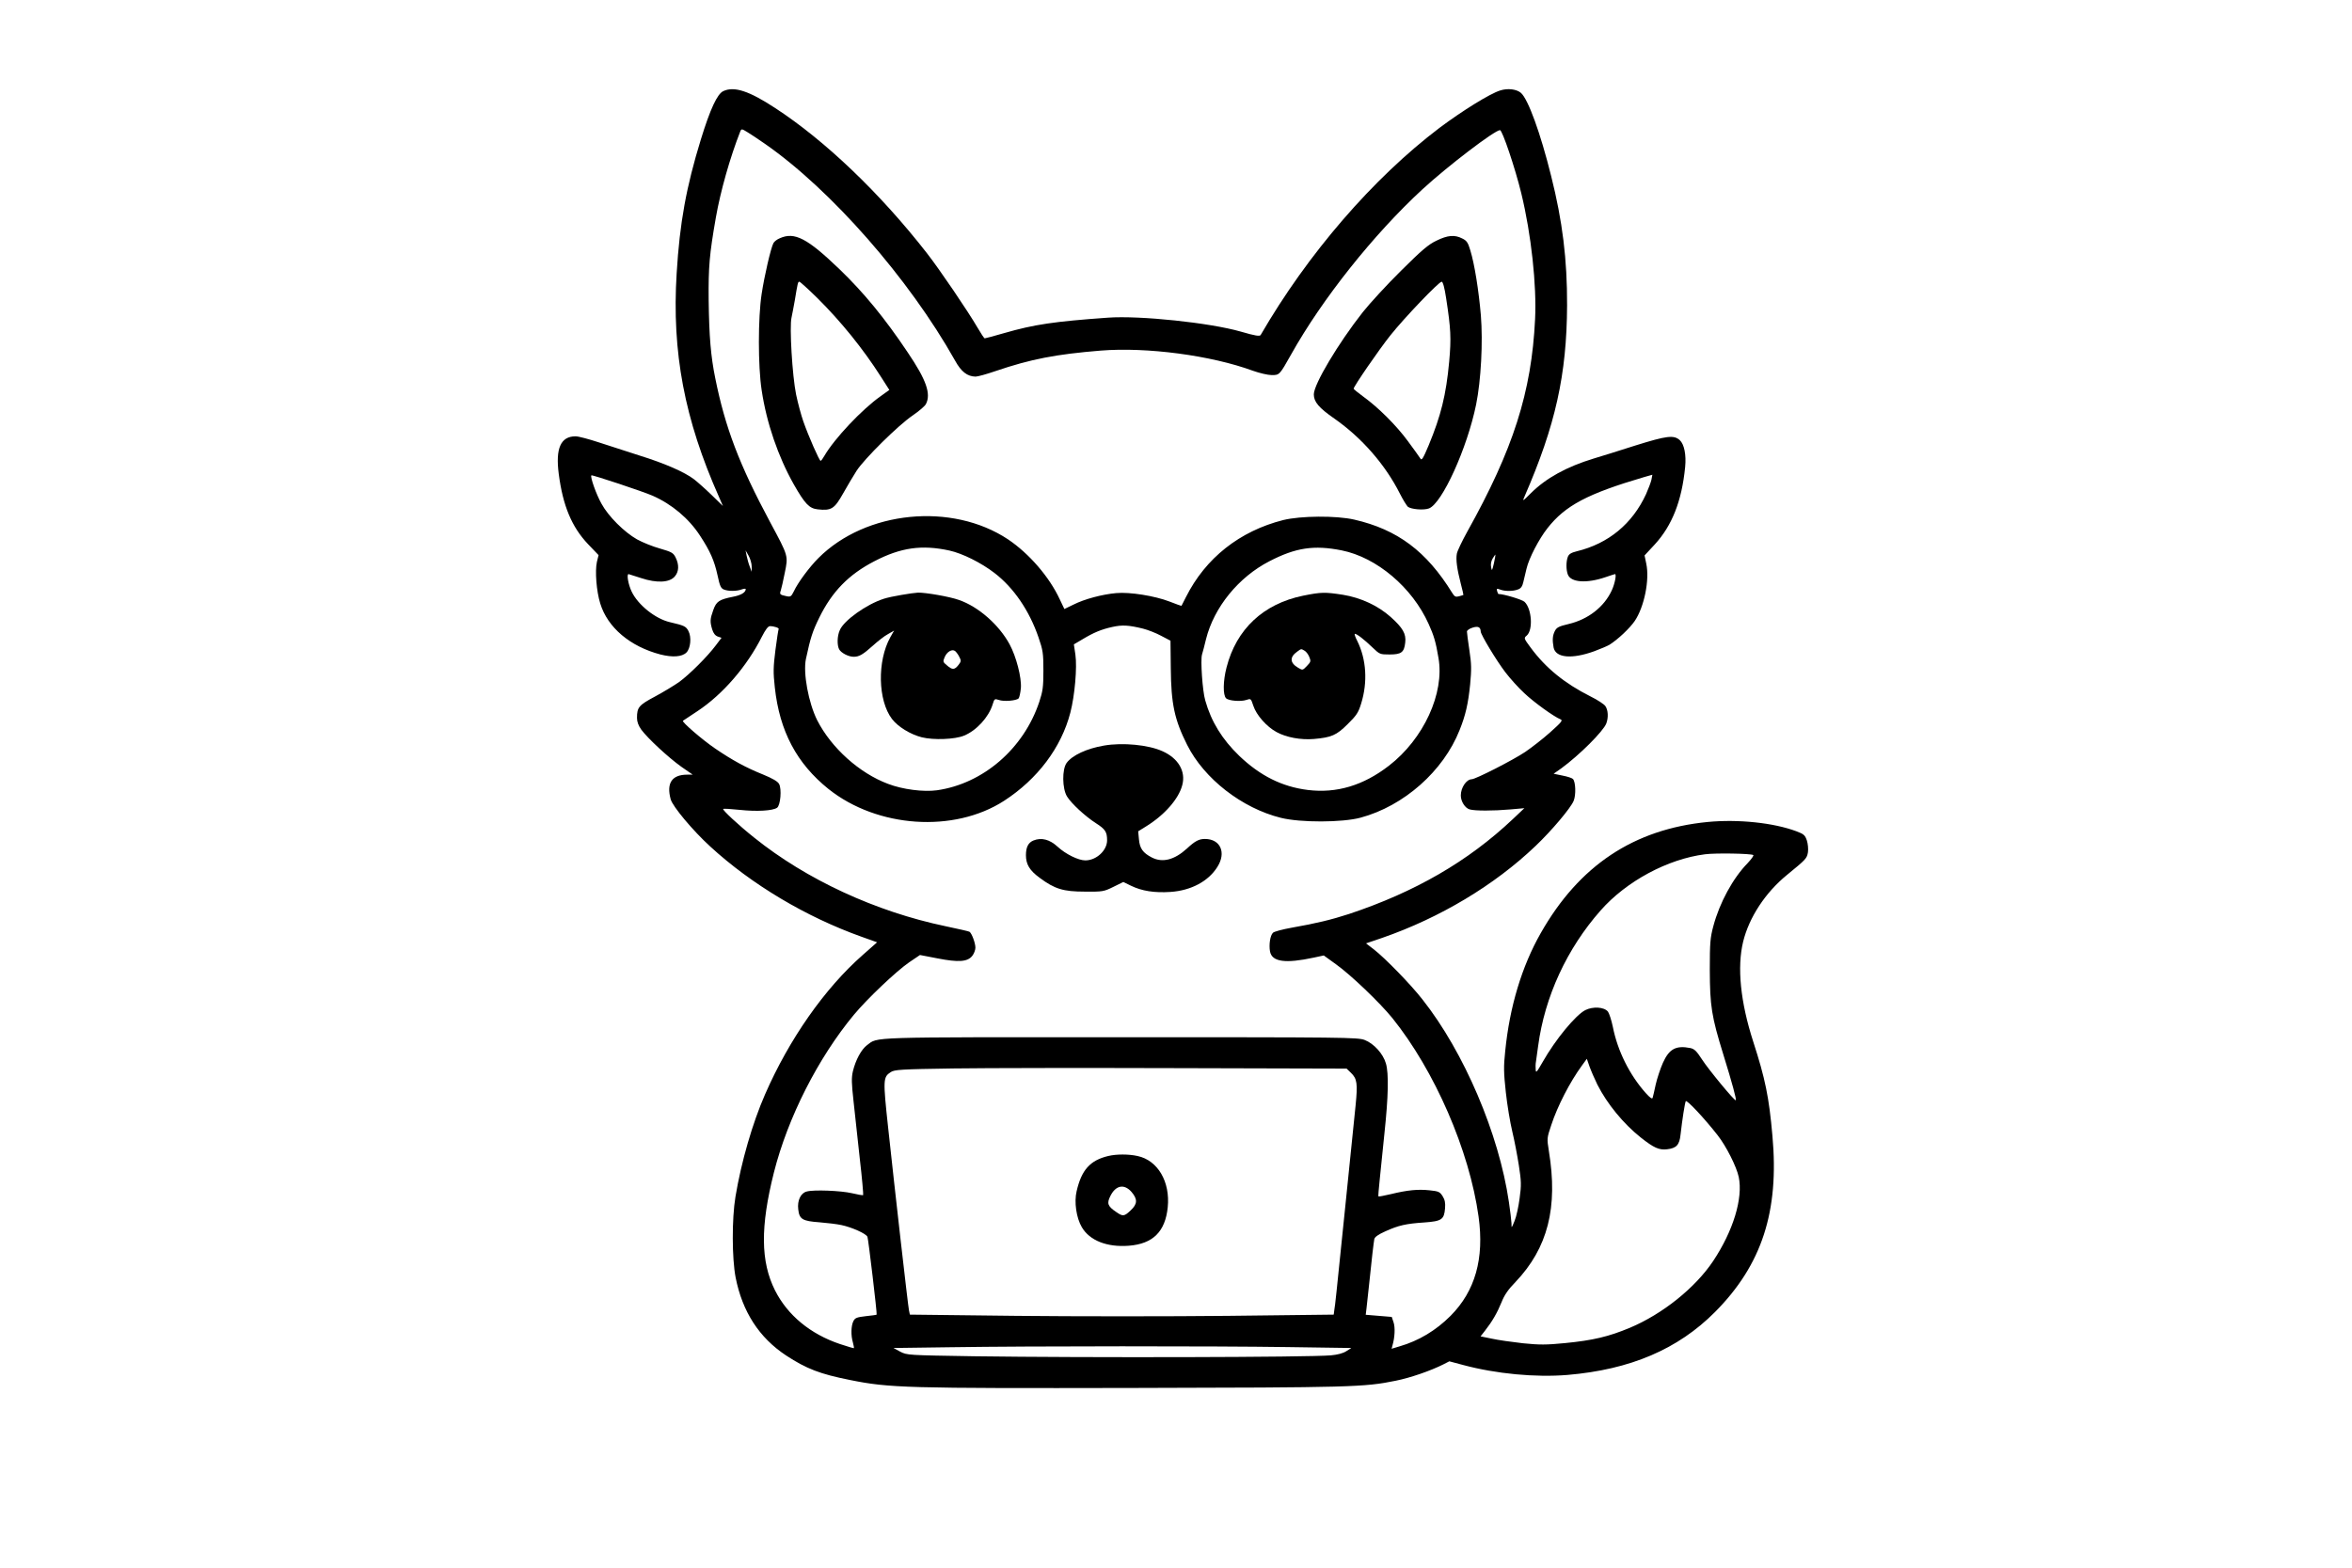
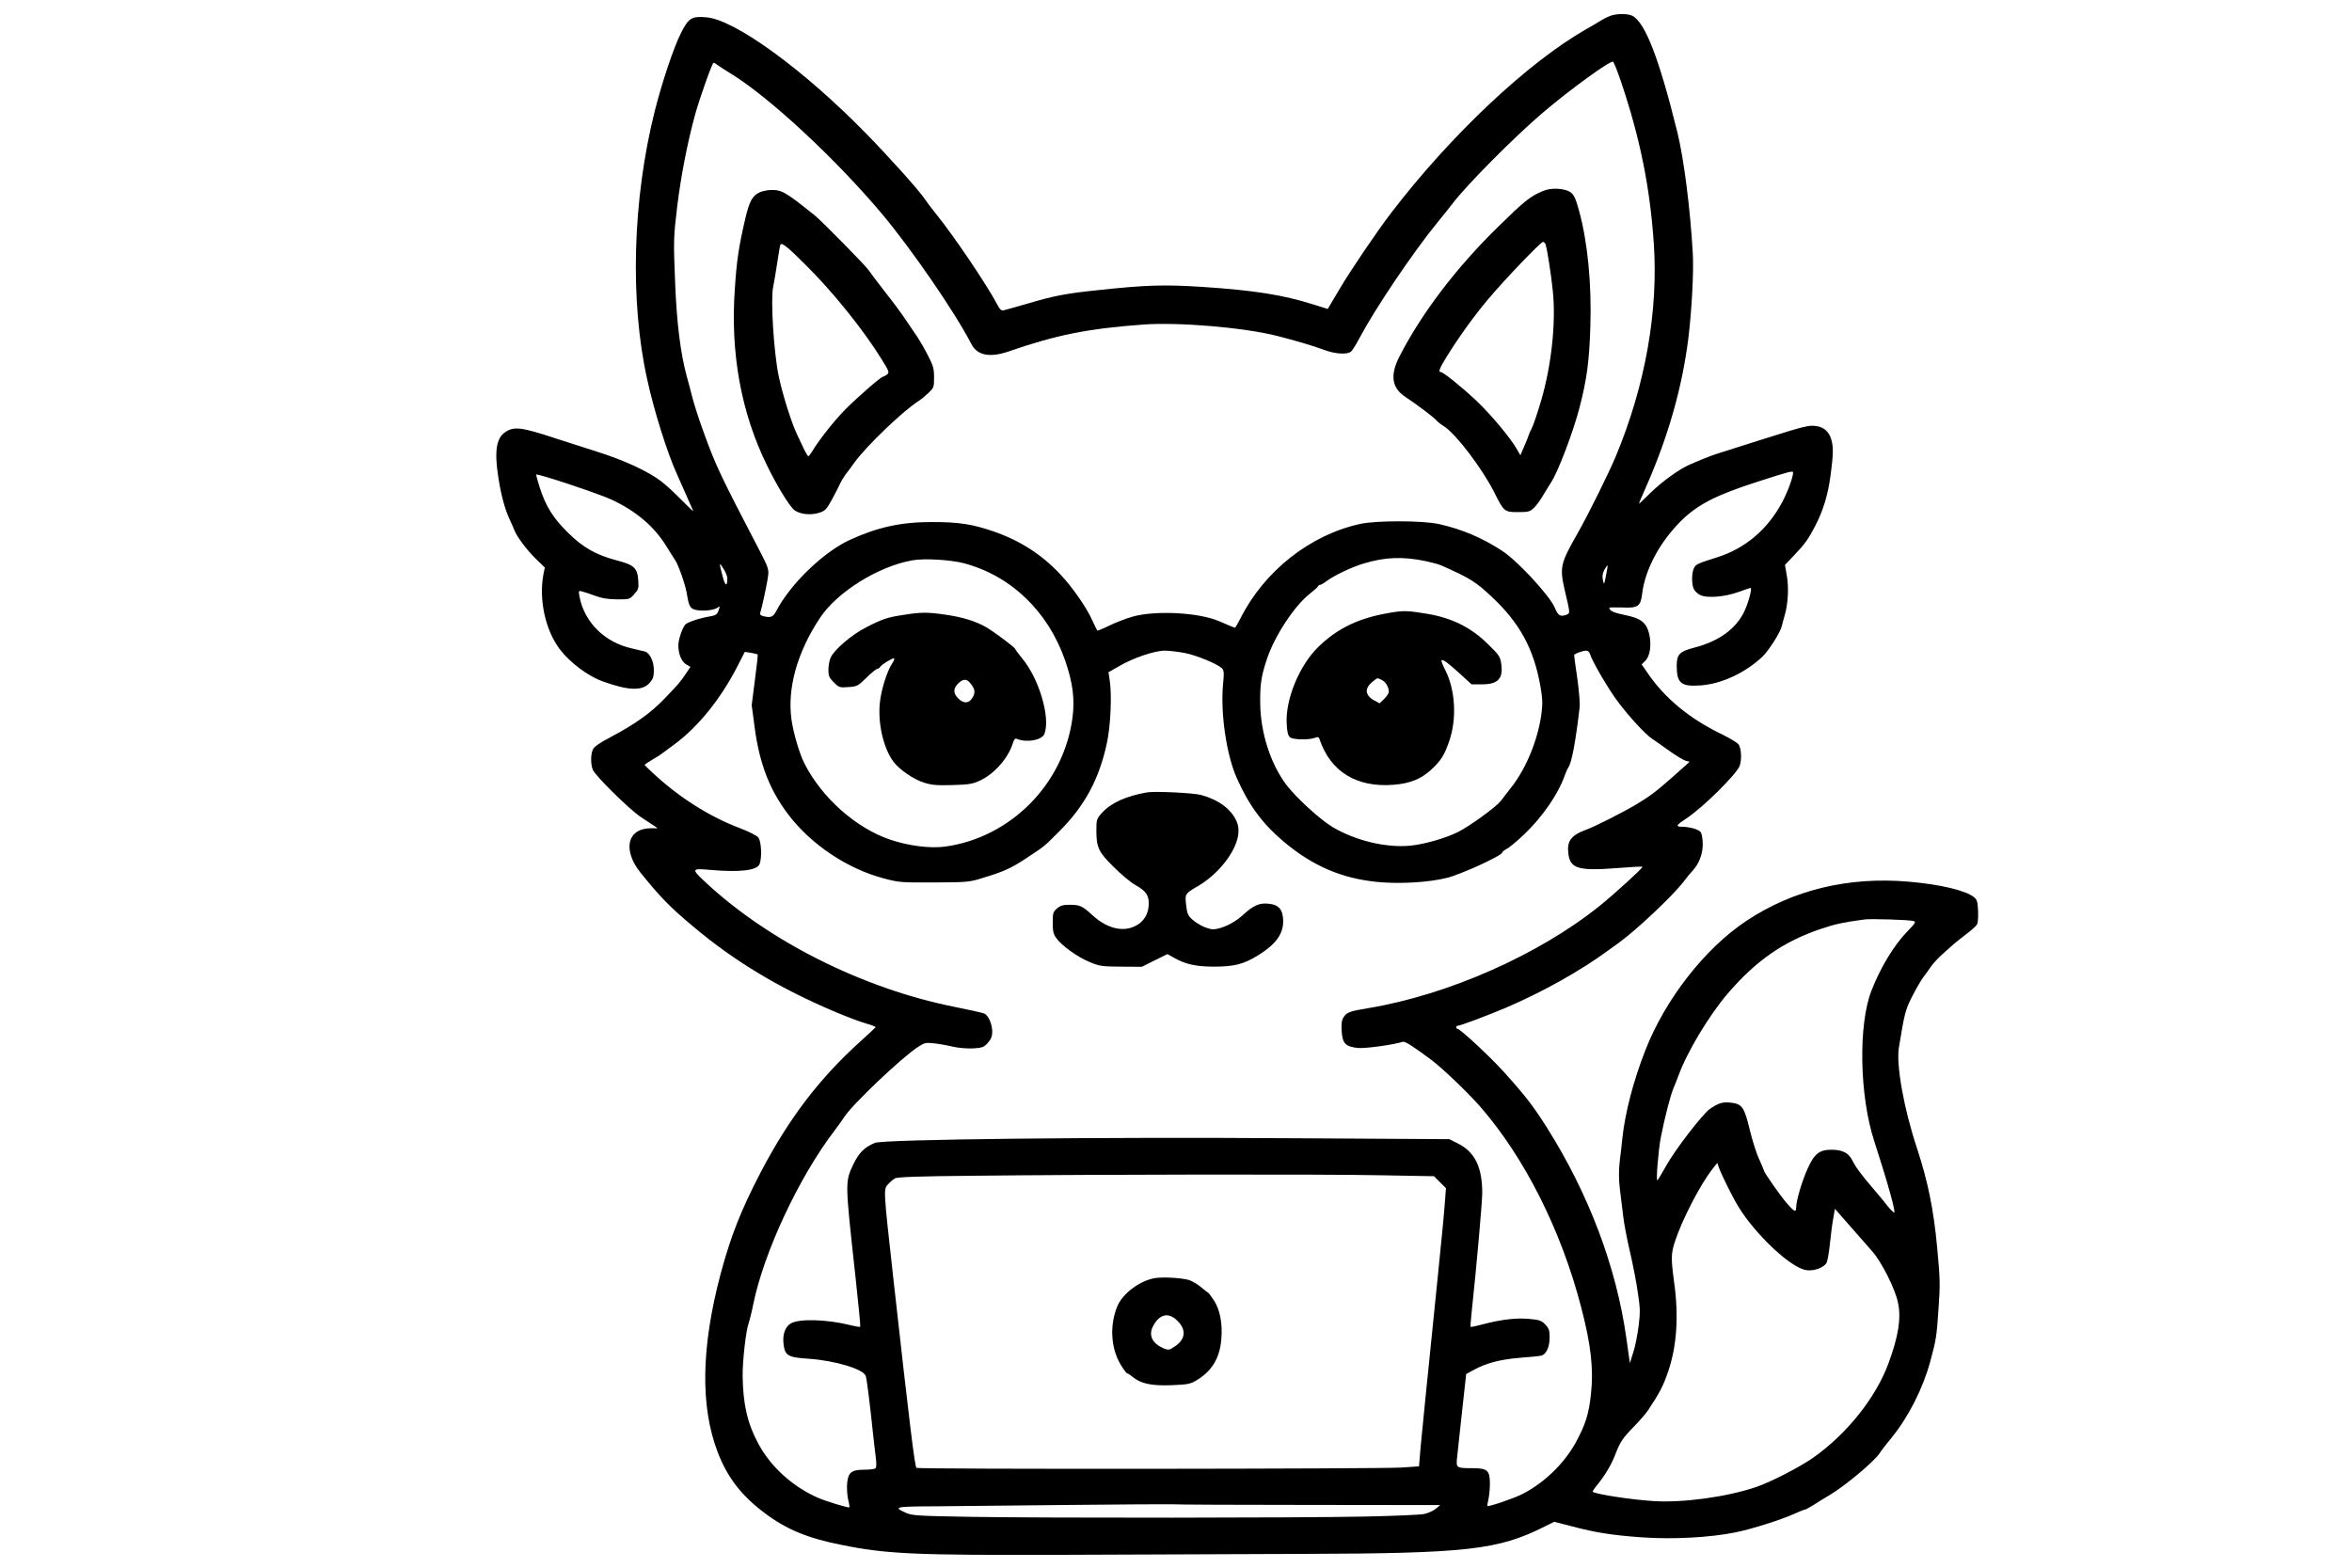
<svg xmlns="http://www.w3.org/2000/svg" version="1.0" width="1536pt" height="1024pt" viewBox="0 0 1536 1024" preserveAspectRatio="xMidYMid meet">
  <g transform="translate(0,1024) scale(0.1,-0.1)" fill="#000000" stroke="none">
-     <path d="M4724 9645 c-40 -18 -86 -118 -147 -316 -95 -309 -138 -543 -158 -874 -32 -516 51 -954 276 -1460 l26 -60 -73 71 c-40 39 -92 85 -115 103 -63 48 -191 104 -358 156 -82 26 -202 65 -266 86 -64 21 -131 39 -150 39 -97 0 -132 -78 -110 -246 27 -208 85 -346 191 -458 l69 -72 -11 -45 c-13 -59 -3 -191 22 -271 48 -157 195 -281 393 -333 79 -20 141 -16 170 13 27 27 34 100 13 140 -16 31 -27 36 -121 58 -95 22 -209 113 -250 200 -22 46 -34 114 -20 114 2 0 39 -12 82 -26 102 -34 186 -30 220 11 27 31 29 76 5 124 -15 30 -26 36 -102 58 -47 13 -114 40 -150 60 -83 47 -187 150 -232 233 -34 60 -75 176 -66 185 5 5 339 -106 400 -133 125 -55 236 -148 309 -260 67 -102 94 -164 115 -260 15 -71 22 -85 42 -93 31 -12 84 -11 116 1 14 5 26 6 26 2 0 -22 -31 -40 -83 -50 -90 -18 -109 -30 -129 -87 -21 -59 -22 -75 -7 -126 8 -26 20 -41 37 -47 l24 -8 -37 -49 c-56 -75 -173 -191 -240 -240 -33 -23 -104 -66 -158 -95 -105 -56 -117 -70 -117 -139 0 -26 9 -50 28 -77 43 -58 177 -182 261 -242 l75 -52 -36 0 c-100 0 -137 -55 -108 -161 13 -47 144 -204 259 -309 269 -247 624 -459 988 -589 l101 -36 -94 -83 c-248 -218 -480 -549 -638 -911 -81 -185 -155 -439 -193 -668 -24 -144 -23 -403 1 -527 44 -224 154 -394 330 -510 133 -87 221 -121 417 -160 257 -52 365 -55 1849 -52 1422 3 1509 5 1714 47 96 19 231 66 312 107 l39 20 90 -24 c216 -58 473 -82 681 -65 412 35 722 168 964 411 306 308 420 657 375 1151 -22 252 -47 373 -125 614 -84 260 -107 487 -66 655 39 158 145 320 286 435 126 103 130 108 137 148 3 22 0 55 -7 77 -12 35 -20 42 -68 60 -149 56 -381 80 -579 61 -483 -47 -840 -284 -1091 -726 -123 -216 -203 -480 -232 -770 -11 -102 -10 -142 4 -270 9 -83 28 -197 42 -255 14 -58 33 -158 43 -222 16 -104 17 -129 5 -215 -7 -54 -21 -120 -33 -148 -20 -49 -20 -50 -20 -16 -1 18 -8 81 -17 140 -65 445 -293 979 -564 1322 -77 99 -244 270 -317 327 l-52 40 106 36 c377 131 732 343 1002 601 103 98 229 247 248 294 16 39 13 125 -5 143 -6 6 -36 16 -68 22 l-58 12 50 35 c119 87 274 242 294 293 15 40 12 88 -6 114 -8 12 -52 41 -97 63 -169 85 -293 186 -391 319 -45 61 -45 62 -26 78 43 36 34 176 -14 221 -16 15 -136 51 -170 51 -2 0 -6 9 -9 19 -4 17 -2 18 20 10 31 -12 85 -12 117 1 18 6 28 20 34 47 5 21 14 61 21 88 16 69 81 194 137 265 117 149 262 225 632 334 l53 15 -6 -32 c-4 -18 -20 -60 -35 -94 -89 -194 -246 -324 -453 -374 -36 -9 -51 -18 -58 -36 -12 -31 -12 -85 0 -116 20 -52 123 -59 246 -17 32 11 60 20 62 20 11 0 -1 -63 -21 -106 -50 -109 -155 -190 -282 -220 -63 -15 -78 -22 -90 -46 -15 -30 -17 -58 -8 -108 14 -67 118 -77 265 -24 41 15 85 34 99 42 56 35 133 108 166 156 62 92 98 269 75 375 l-11 53 66 71 c113 123 177 283 199 506 8 81 -6 149 -35 176 -39 35 -85 29 -290 -35 -107 -34 -230 -73 -272 -85 -177 -54 -310 -127 -410 -226 -56 -56 -57 -56 -41 -20 201 462 275 794 277 1246 1 302 -30 551 -104 845 -70 282 -150 501 -197 543 -29 25 -87 32 -136 16 -68 -21 -249 -134 -396 -244 -434 -329 -861 -823 -1168 -1353 -6 -10 -34 -6 -130 22 -202 58 -659 106 -868 91 -350 -25 -481 -44 -678 -101 -65 -19 -122 -34 -126 -34 -4 0 -24 30 -46 68 -62 107 -250 384 -333 490 -306 392 -663 733 -989 946 -171 112 -268 144 -339 111z m271 -344 c432 -300 942 -882 1242 -1416 40 -73 80 -104 134 -105 14 0 72 16 130 36 232 79 395 110 688 134 300 24 719 -31 994 -132 42 -15 97 -28 122 -28 51 0 51 0 127 135 203 363 540 786 858 1079 164 151 472 386 506 386 15 0 99 -248 139 -413 65 -267 101 -601 90 -822 -23 -476 -142 -849 -444 -1390 -33 -60 -64 -124 -67 -142 -7 -39 1 -99 26 -196 10 -39 18 -72 17 -73 -1 -1 -14 -5 -29 -9 -22 -6 -29 -2 -44 22 -168 272 -357 414 -640 479 -118 27 -350 25 -464 -3 -284 -72 -507 -248 -635 -503 -15 -30 -28 -56 -29 -57 -1 -1 -37 11 -79 28 -96 37 -259 63 -347 55 -91 -8 -208 -39 -279 -75 l-60 -29 -30 63 c-68 147 -201 300 -338 392 -366 243 -928 188 -1238 -122 -59 -59 -134 -160 -161 -218 -17 -34 -21 -37 -49 -31 -42 9 -45 12 -36 37 4 12 16 64 26 115 23 113 25 107 -96 332 -201 375 -293 617 -358 940 -29 142 -40 272 -43 510 -2 217 5 299 47 539 30 172 93 394 160 564 7 16 10 16 44 -5 20 -12 72 -46 116 -77z m1205 -2657 c86 -19 208 -80 295 -147 125 -96 227 -245 287 -420 29 -84 32 -103 32 -217 0 -109 -4 -135 -27 -205 -102 -306 -367 -534 -668 -577 -87 -12 -224 5 -320 42 -187 70 -370 235 -462 415 -57 114 -93 308 -74 400 30 140 43 180 87 270 84 171 192 282 360 369 173 90 310 109 490 70z m2562 1 c229 -46 461 -242 568 -481 34 -75 47 -118 64 -221 41 -231 -97 -530 -324 -705 -167 -129 -341 -181 -529 -158 -169 21 -312 93 -448 223 -111 107 -183 223 -222 362 -18 60 -32 265 -21 300 5 17 17 61 26 100 52 208 212 405 414 509 172 89 291 107 472 71z m-3853 -105 l0 -35 -13 35 c-8 20 -16 51 -20 70 l-7 35 20 -35 c11 -19 20 -51 20 -70z m4847 20 c-12 -50 -13 -52 -18 -25 -4 19 0 40 10 57 9 15 17 26 18 25 1 -1 -3 -27 -10 -57z m-2292 -426 c32 -8 86 -29 119 -47 l61 -32 2 -180 c2 -233 24 -336 107 -501 111 -221 358 -413 612 -476 128 -32 401 -31 520 1 283 76 541 304 647 572 39 97 56 171 69 299 9 97 9 132 -5 223 -9 59 -16 114 -16 122 0 7 16 19 36 25 37 12 53 4 54 -25 0 -20 102 -189 160 -265 31 -41 87 -103 124 -137 65 -62 197 -156 236 -171 18 -7 10 -17 -67 -86 -48 -43 -122 -100 -163 -128 -81 -54 -324 -178 -349 -178 -35 -1 -71 -55 -71 -106 0 -39 28 -83 58 -91 35 -10 153 -10 267 0 l90 8 -75 -71 c-293 -277 -640 -477 -1070 -620 -113 -37 -217 -62 -371 -89 -62 -11 -119 -26 -126 -34 -18 -18 -27 -77 -19 -122 13 -68 100 -80 286 -40 l65 14 79 -57 c97 -69 286 -250 369 -352 276 -343 503 -864 563 -1297 38 -274 -22 -486 -183 -648 -96 -96 -208 -163 -332 -199 l-53 -16 6 23 c15 51 18 116 7 149 l-12 36 -85 7 -85 7 5 41 c3 23 10 89 16 147 18 179 31 284 35 306 3 14 25 30 72 51 86 39 134 50 255 58 113 8 129 19 135 92 3 36 -1 56 -16 80 -18 28 -26 32 -85 38 -75 8 -142 2 -253 -25 -43 -10 -79 -17 -81 -15 -2 1 2 49 8 106 6 57 20 194 31 304 26 244 29 393 10 458 -18 64 -79 131 -139 154 -45 17 -122 18 -1597 18 -1674 0 -1578 3 -1653 -52 -37 -28 -74 -96 -92 -170 -10 -43 -9 -78 4 -195 9 -79 27 -248 41 -377 15 -128 24 -235 22 -237 -2 -3 -35 3 -73 12 -73 17 -251 24 -296 11 -39 -10 -62 -59 -55 -116 7 -65 27 -77 139 -85 51 -4 116 -12 143 -18 67 -14 162 -56 170 -77 6 -15 64 -503 60 -508 -1 -2 -32 -6 -70 -10 -60 -7 -71 -11 -82 -33 -15 -30 -17 -92 -3 -139 5 -19 8 -36 7 -37 -1 -2 -43 11 -92 27 -193 65 -342 188 -424 351 -94 188 -96 415 -7 769 91 360 289 749 522 1030 88 106 277 285 361 343 l71 48 114 -22 c138 -27 197 -23 228 17 11 14 20 38 20 53 0 30 -24 95 -39 104 -5 3 -75 19 -156 36 -455 95 -908 304 -1250 579 -103 82 -209 181 -202 187 3 3 51 0 108 -6 111 -12 216 -6 244 14 22 16 31 122 13 155 -9 17 -42 36 -105 62 -112 45 -200 93 -313 170 -85 58 -219 174 -210 181 3 2 46 30 95 63 165 109 323 292 421 487 23 45 40 68 52 68 28 0 62 -12 57 -19 -2 -4 -12 -66 -21 -137 -14 -112 -15 -144 -4 -244 31 -286 143 -497 351 -664 319 -254 819 -288 1146 -77 219 142 374 348 433 576 29 112 45 295 33 379 l-10 67 56 33 c73 44 123 65 196 81 64 14 105 12 199 -11z m3986 -1479 c5 -3 -12 -26 -36 -52 -97 -99 -184 -259 -225 -413 -20 -75 -23 -107 -23 -285 1 -237 11 -303 89 -555 58 -187 86 -292 81 -297 -7 -7 -180 203 -221 267 -35 54 -49 68 -75 74 -95 19 -139 -5 -180 -96 -17 -38 -38 -102 -47 -141 -8 -40 -18 -79 -20 -87 -3 -11 -16 -2 -45 30 -106 119 -184 275 -215 432 -9 44 -24 89 -32 100 -25 31 -98 35 -148 10 -64 -33 -195 -192 -278 -338 -40 -70 -45 -75 -46 -49 -1 17 -1 34 0 38 1 4 8 56 16 115 43 322 188 636 408 885 168 191 438 336 682 367 69 9 299 5 315 -5z m-1018 -1500 c64 -126 170 -255 283 -345 86 -68 120 -83 172 -77 61 7 81 28 88 96 11 98 28 206 34 218 6 12 122 -112 208 -222 56 -71 124 -206 138 -273 29 -139 -36 -352 -167 -549 -117 -175 -330 -346 -544 -436 -139 -58 -240 -82 -424 -100 -122 -12 -166 -12 -275 -1 -71 8 -163 21 -203 30 l-73 15 29 37 c47 60 80 117 108 186 18 46 43 83 91 132 211 222 279 486 218 856 -13 82 -13 84 16 170 40 122 121 280 200 388 l32 44 17 -49 c10 -28 33 -81 52 -120z m-1610 78 c41 -39 45 -71 31 -212 -7 -69 -38 -369 -68 -666 -62 -606 -64 -628 -71 -671 l-4 -31 -689 -8 c-379 -4 -1002 -4 -1384 0 l-695 8 -6 29 c-7 35 -92 783 -136 1193 -34 315 -33 329 17 362 24 16 64 19 408 24 209 3 873 4 1475 2 l1094 -3 28 -27z m-412 -1792 l415 -6 -33 -21 c-22 -14 -57 -23 -100 -27 -151 -13 -1602 -16 -2328 -6 -438 7 -440 7 -485 30 l-44 24 370 5 c536 8 1723 8 2205 1z" />
-     <path d="M5093 8684 c-18 -7 -37 -22 -42 -32 -17 -32 -59 -213 -77 -332 -24 -156 -24 -472 0 -628 32 -215 108 -435 210 -616 73 -128 101 -157 156 -163 89 -10 109 3 165 102 28 50 68 117 89 150 53 81 273 298 366 361 41 28 81 62 87 75 34 66 3 157 -119 337 -149 223 -288 392 -445 543 -211 203 -294 246 -390 203z m245 -391 c153 -152 297 -329 415 -514 l55 -86 -57 -41 c-122 -86 -301 -276 -367 -389 -10 -18 -21 -33 -25 -33 -8 0 -78 158 -113 258 -14 40 -35 118 -47 175 -25 123 -44 443 -30 502 5 22 14 72 21 110 19 115 21 125 30 125 5 0 58 -48 118 -107z" />
-     <path d="M9381 8668 c-53 -25 -96 -62 -232 -197 -92 -91 -204 -213 -250 -271 -159 -202 -319 -470 -319 -536 0 -49 33 -88 134 -158 179 -125 333 -301 429 -492 19 -38 43 -76 51 -84 22 -17 104 -24 138 -11 86 33 250 394 308 679 32 158 45 407 31 582 -14 162 -41 334 -69 425 -15 50 -23 63 -52 77 -50 26 -96 22 -169 -14z m63 -375 c31 -202 34 -261 20 -416 -20 -217 -54 -353 -134 -546 -37 -88 -46 -101 -54 -86 -6 10 -43 61 -82 114 -74 101 -193 220 -293 292 -33 24 -61 47 -61 50 0 14 165 255 242 351 91 114 315 348 333 348 8 0 19 -40 29 -107z" />
-     <path d="M5887 6354 c-43 -7 -94 -18 -115 -25 -113 -36 -262 -142 -288 -206 -17 -38 -18 -97 -4 -124 13 -24 61 -49 95 -49 36 0 60 14 127 74 31 28 74 62 97 74 l40 23 -25 -44 c-86 -155 -81 -412 11 -533 39 -51 120 -101 195 -120 76 -19 217 -14 276 11 81 33 160 120 186 202 12 39 13 40 41 31 32 -12 114 -5 129 10 5 5 12 36 15 68 5 68 -30 205 -74 286 -69 127 -203 245 -330 289 -61 22 -218 49 -268 48 -16 -1 -65 -7 -108 -15z m378 -405 c13 -24 12 -30 -6 -53 -25 -32 -40 -33 -75 -2 -26 21 -27 25 -15 53 15 36 49 56 69 40 7 -6 20 -23 27 -38z" />
-     <path d="M8510 6349 c-259 -53 -436 -218 -500 -469 -23 -88 -24 -180 -3 -201 17 -17 97 -23 132 -11 30 10 30 10 46 -38 20 -61 87 -137 152 -172 64 -35 158 -52 243 -45 115 10 148 24 221 97 58 57 70 75 88 134 44 141 34 290 -25 409 -14 26 -20 47 -16 47 13 0 60 -36 115 -89 47 -45 49 -46 112 -46 77 0 95 14 102 78 7 57 -16 96 -95 167 -83 74 -195 126 -312 145 -117 18 -141 18 -260 -6z m9 -359 c10 -5 24 -23 31 -40 12 -29 11 -33 -15 -60 -28 -29 -28 -29 -57 -12 -55 32 -57 70 -6 106 26 19 25 19 47 6z" />
-     <path d="M7210 5370 c-112 -19 -207 -63 -244 -113 -31 -42 -29 -168 2 -219 28 -46 120 -131 189 -175 61 -39 73 -57 73 -112 0 -66 -70 -131 -142 -131 -46 0 -129 41 -182 90 -51 47 -105 61 -157 40 -34 -14 -49 -44 -49 -96 0 -60 24 -100 90 -148 98 -73 154 -90 295 -90 116 -1 123 0 186 31 l65 32 49 -24 c71 -35 155 -48 259 -41 134 9 247 69 306 163 60 94 20 183 -81 183 -39 0 -64 -13 -117 -62 -82 -75 -160 -95 -230 -59 -58 30 -79 59 -84 119 l-5 52 50 31 c122 75 215 181 238 271 24 90 -26 175 -129 221 -92 42 -260 58 -382 37z" />
-     <path d="M7237 2689 c-117 -28 -174 -90 -206 -230 -17 -70 -2 -174 34 -235 51 -87 164 -132 307 -121 157 12 238 92 254 251 17 167 -65 307 -197 335 -58 13 -138 13 -192 0z m152 -234 c41 -48 40 -79 -5 -121 -42 -40 -51 -41 -94 -11 -56 38 -63 56 -39 104 35 71 90 82 138 28z" />
+     <path d="M10515 10136 c-16 -6 -41 -18 -55 -27 -14 -9 -59 -36 -100 -59 -381 -217 -886 -692 -1276 -1202 -91 -119 -266 -377 -334 -493 -29 -49 -59 -100 -66 -111 l-13 -22 -93 29 c-200 63 -382 92 -726 115 -251 16 -362 13 -690 -22 -199 -21 -279 -36 -444 -85 -79 -23 -152 -43 -163 -46 -16 -3 -25 5 -43 39 -64 123 -284 449 -397 588 -33 41 -68 88 -78 103 -32 50 -226 266 -377 421 -410 420 -859 747 -1047 763 -95 8 -116 -4 -165 -101 -49 -97 -123 -319 -172 -511 -145 -579 -164 -1239 -49 -1755 44 -203 132 -482 193 -615 26 -58 101 -228 107 -242 3 -7 -30 24 -73 68 -44 45 -104 101 -136 125 -84 65 -244 139 -423 195 -88 28 -207 66 -265 85 -227 75 -273 80 -331 41 -58 -39 -71 -124 -45 -292 18 -118 42 -207 73 -275 14 -30 29 -64 33 -75 16 -42 83 -130 139 -185 l59 -57 -9 -44 c-31 -164 12 -365 107 -490 65 -86 183 -174 275 -208 174 -63 263 -66 312 -11 22 25 27 40 27 83 0 57 -26 111 -57 121 -10 3 -49 12 -88 21 -178 40 -309 171 -341 340 -6 36 -6 38 17 32 13 -3 51 -16 84 -28 44 -17 82 -23 143 -24 83 0 84 0 114 34 28 31 30 38 26 93 -6 78 -27 98 -138 127 -137 36 -221 83 -320 181 -97 95 -145 171 -185 295 -14 43 -24 81 -23 85 4 10 407 -124 493 -164 160 -75 276 -174 355 -301 23 -38 51 -81 60 -95 21 -31 66 -160 75 -215 15 -92 22 -103 71 -111 48 -7 112 2 132 18 14 13 15 7 2 -26 -7 -19 -19 -26 -47 -31 -69 -11 -152 -38 -167 -54 -20 -22 -46 -99 -46 -136 0 -56 20 -105 50 -124 l29 -17 -26 -39 c-40 -59 -52 -74 -142 -167 -93 -97 -192 -167 -352 -252 -73 -38 -109 -64 -117 -81 -15 -32 -15 -95 -1 -132 14 -38 239 -260 313 -309 32 -21 70 -47 85 -56 l26 -18 -43 0 c-157 0 -189 -143 -66 -294 130 -160 188 -220 341 -348 273 -230 571 -408 938 -562 72 -30 159 -63 193 -72 35 -10 61 -20 60 -24 -2 -3 -48 -47 -103 -96 -267 -242 -463 -500 -646 -849 -129 -247 -198 -422 -264 -670 -126 -477 -132 -860 -19 -1158 64 -167 155 -286 309 -401 138 -104 278 -163 495 -206 299 -61 474 -69 1445 -66 462 2 1164 4 1560 6 1093 3 1289 26 1595 180 l60 30 112 -29 c158 -42 266 -59 464 -73 201 -14 442 -1 609 33 108 22 301 83 390 124 31 14 59 25 64 25 4 0 27 13 52 28 24 16 70 44 102 63 99 57 293 219 331 275 11 18 47 64 80 104 111 137 204 321 252 498 38 140 42 162 54 348 11 151 10 193 -9 394 -23 249 -61 434 -131 647 -86 258 -138 547 -119 661 36 220 42 246 85 330 24 48 57 105 73 127 17 22 41 56 54 75 13 19 46 54 73 78 27 24 60 53 74 66 14 12 51 42 83 66 32 24 63 52 69 63 5 11 8 51 6 89 -3 60 -7 72 -28 89 -58 44 -219 82 -425 100 -394 34 -756 -54 -1060 -256 -271 -180 -529 -511 -659 -843 -78 -197 -134 -414 -151 -577 -3 -33 -11 -100 -17 -149 -7 -65 -7 -115 1 -185 7 -53 16 -133 22 -179 5 -45 25 -149 44 -230 19 -81 42 -200 51 -265 16 -103 16 -131 5 -219 -7 -56 -22 -133 -35 -172 l-22 -70 -23 164 c-65 463 -245 941 -519 1375 -87 138 -141 208 -276 358 -93 103 -290 287 -308 287 -4 0 -8 5 -8 10 0 6 5 10 10 10 17 0 193 66 315 118 235 100 488 241 672 377 27 19 57 41 68 49 116 85 344 300 417 393 23 31 51 65 61 75 42 44 67 109 67 173 0 34 -6 69 -13 79 -14 19 -72 35 -125 36 -41 0 -35 11 31 54 107 70 326 287 348 343 15 41 11 119 -8 142 -10 11 -56 39 -103 62 -218 105 -381 240 -495 410 l-34 49 24 24 c31 31 41 102 26 172 -18 77 -54 106 -161 127 -73 15 -99 27 -100 47 0 3 38 3 84 2 104 -5 121 7 131 95 20 157 118 338 257 474 107 105 229 167 498 253 204 66 230 73 230 59 -1 -32 -35 -125 -71 -193 -95 -178 -241 -302 -424 -360 -128 -40 -140 -46 -152 -70 -15 -30 -17 -99 -3 -134 5 -14 24 -33 42 -42 45 -23 160 -14 254 20 39 14 74 26 76 26 13 0 -15 -101 -42 -157 -56 -113 -167 -193 -328 -234 -93 -24 -112 -44 -112 -117 0 -115 28 -138 156 -129 137 10 290 81 403 187 41 38 119 161 127 200 3 14 12 45 19 70 22 74 28 182 14 260 l-12 70 59 62 c72 76 92 104 138 192 53 101 84 205 101 333 18 137 19 183 4 234 -16 51 -48 79 -98 86 -49 7 -75 0 -336 -82 -110 -35 -238 -75 -284 -90 -46 -14 -102 -35 -125 -45 -22 -10 -57 -25 -77 -33 -65 -26 -182 -110 -258 -184 -41 -40 -75 -73 -77 -73 -2 0 17 46 42 101 147 332 239 654 280 979 22 181 36 439 29 555 -17 297 -58 614 -100 788 -120 486 -211 721 -295 764 -30 15 -104 15 -145 -1z m72 -432 c123 -364 188 -686 213 -1049 31 -447 -55 -933 -248 -1396 -46 -110 -181 -383 -249 -502 -115 -202 -119 -222 -82 -382 35 -149 35 -141 1 -153 -34 -11 -48 -1 -69 50 -35 80 -242 304 -343 370 -132 86 -262 141 -413 175 -106 23 -405 24 -513 1 -327 -71 -627 -307 -783 -617 -17 -33 -33 -61 -36 -61 -2 0 -19 6 -37 14 -18 8 -49 21 -68 29 -133 57 -417 71 -564 29 -43 -12 -112 -39 -153 -59 -40 -20 -75 -34 -77 -32 -2 2 -15 29 -29 59 -38 88 -131 222 -213 309 -123 131 -263 220 -436 280 -140 48 -227 61 -402 61 -202 0 -353 -33 -535 -116 -174 -80 -391 -290 -482 -466 -20 -39 -37 -45 -87 -32 -16 5 -21 11 -17 23 10 26 48 202 52 247 4 34 -4 56 -50 145 -266 511 -292 564 -375 795 -29 78 -60 177 -71 220 -11 43 -27 105 -36 136 -41 148 -66 353 -76 613 -11 273 -11 292 14 500 24 195 66 412 116 595 30 108 112 340 121 340 4 0 18 -8 31 -18 13 -10 49 -33 79 -51 251 -153 687 -557 994 -923 193 -231 474 -640 580 -846 39 -75 122 -90 248 -46 309 107 516 148 873 174 233 17 656 -19 875 -74 114 -29 237 -65 303 -90 73 -28 153 -34 179 -13 9 6 35 48 58 92 101 190 348 557 505 749 44 54 89 110 100 125 93 123 411 443 594 598 178 151 434 337 455 330 5 -2 29 -61 53 -133z m-1273 -3130 c37 -8 83 -20 100 -28 187 -83 222 -105 329 -205 181 -170 273 -338 316 -579 14 -76 16 -115 9 -172 -20 -171 -98 -365 -197 -491 -27 -35 -59 -76 -71 -92 -32 -40 -204 -165 -281 -203 -81 -40 -222 -80 -311 -88 -158 -15 -358 34 -506 122 -83 50 -241 195 -304 279 -101 137 -165 335 -168 524 -2 126 6 181 44 295 51 152 179 346 279 425 29 23 54 45 55 50 2 5 8 9 14 9 5 0 24 11 41 24 49 37 165 92 242 115 141 43 258 47 409 15z m-3019 -13 c308 -82 549 -314 661 -635 50 -145 64 -252 48 -374 -57 -433 -404 -783 -832 -842 -98 -13 -240 5 -360 46 -223 76 -444 273 -557 494 -34 66 -73 199 -86 289 -29 204 37 441 186 665 112 169 379 336 603 376 77 14 248 4 337 -19z m-1545 -98 c0 -58 -14 -52 -31 13 -24 90 -23 97 6 49 14 -22 25 -50 25 -62z m5738 17 c-12 -61 -13 -62 -20 -29 -5 24 -3 43 9 66 10 18 19 31 21 29 2 -2 -3 -32 -10 -66z m-2752 -505 c75 -14 211 -70 244 -100 13 -12 15 -29 7 -107 -17 -189 23 -461 90 -610 79 -179 170 -301 307 -416 189 -159 379 -240 612 -263 147 -14 334 -3 454 27 93 23 360 146 360 165 0 5 14 16 31 25 18 9 71 54 119 100 113 109 214 255 255 369 10 28 22 55 26 60 23 31 48 164 75 395 3 25 -4 109 -15 188 -12 79 -21 147 -21 152 0 9 55 30 80 30 10 0 20 -10 24 -22 10 -41 123 -235 183 -313 72 -96 177 -210 220 -239 17 -11 68 -47 114 -80 45 -32 94 -62 108 -65 l25 -7 -24 -22 c-14 -12 -54 -48 -90 -80 -100 -89 -152 -128 -235 -177 -86 -51 -271 -145 -325 -164 -102 -38 -129 -75 -117 -161 12 -94 69 -110 320 -90 87 7 160 11 163 8 5 -6 -180 -175 -278 -254 -396 -319 -989 -582 -1512 -669 -121 -20 -141 -27 -162 -60 -12 -19 -15 -41 -12 -91 5 -79 24 -100 103 -109 43 -6 233 20 296 40 14 5 70 -31 189 -120 73 -55 239 -214 319 -306 289 -333 526 -805 656 -1304 65 -247 83 -407 65 -570 -14 -133 -36 -201 -102 -322 -75 -135 -207 -262 -348 -333 -53 -27 -220 -84 -226 -77 -2 1 1 20 6 42 5 22 10 68 10 103 0 88 -16 102 -114 102 -104 0 -107 2 -101 64 10 89 37 347 49 451 l11 100 50 27 c81 45 172 68 300 79 66 5 129 11 140 14 32 7 55 56 55 118 0 46 -4 60 -28 85 -25 26 -37 31 -106 37 -85 8 -184 -4 -305 -36 -40 -11 -75 -18 -77 -16 -2 2 1 41 6 88 34 319 69 717 70 787 0 169 -49 269 -161 324 l-54 27 -1005 6 c-1286 9 -2691 -7 -2746 -30 -68 -28 -104 -64 -140 -138 -56 -118 -56 -109 12 -730 20 -180 34 -330 32 -333 -3 -3 -32 2 -64 10 -154 39 -340 44 -392 10 -36 -23 -52 -73 -45 -133 9 -76 28 -87 161 -96 172 -11 362 -68 376 -113 7 -20 27 -183 46 -364 6 -53 14 -127 19 -165 6 -47 5 -70 -3 -75 -6 -4 -39 -8 -72 -8 -84 0 -106 -18 -112 -93 -2 -31 1 -78 7 -103 7 -26 10 -48 8 -50 -5 -5 -150 39 -199 60 -166 71 -312 201 -394 353 -71 130 -101 256 -104 438 -2 102 22 310 40 355 5 14 19 68 29 120 70 342 298 830 531 1135 25 33 53 72 63 88 53 83 378 392 486 461 39 25 49 27 100 21 31 -3 87 -13 125 -22 40 -9 96 -13 134 -11 58 4 68 8 93 36 21 24 29 43 29 71 0 51 -25 110 -53 121 -12 5 -101 25 -197 44 -600 120 -1222 434 -1634 824 -81 76 -78 81 42 70 196 -17 306 -4 323 39 16 43 11 148 -9 173 -10 12 -63 39 -121 61 -199 75 -399 202 -573 365 -27 25 -48 46 -48 48 0 2 21 17 47 32 26 15 52 31 58 36 5 4 47 35 92 68 153 113 301 297 409 508 l48 94 40 -6 c22 -4 42 -9 44 -11 2 -2 -6 -77 -18 -167 l-21 -164 20 -150 c31 -231 97 -404 218 -563 149 -197 388 -357 626 -419 97 -26 114 -27 327 -26 213 1 230 2 310 27 147 44 192 65 295 133 118 78 109 70 210 171 169 168 264 345 314 581 24 111 33 313 18 409 l-8 52 70 40 c90 53 231 101 298 101 28 0 86 -7 129 -15z m4760 -1751 c18 -5 14 -12 -39 -67 -89 -92 -175 -234 -235 -387 -87 -222 -79 -687 18 -984 91 -281 142 -466 130 -466 -5 0 -26 21 -47 47 -20 27 -63 77 -93 113 -75 87 -112 137 -135 184 -24 46 -64 66 -134 66 -79 0 -112 -26 -155 -121 -37 -81 -76 -212 -76 -256 0 -35 -13 -28 -64 31 -43 51 -146 198 -146 209 0 3 -14 36 -31 74 -18 37 -45 124 -62 193 -36 150 -50 170 -127 178 -52 5 -76 -3 -133 -41 -46 -31 -230 -270 -286 -372 -29 -52 -55 -95 -58 -95 -9 0 8 200 22 275 27 138 65 284 85 330 5 11 19 46 31 78 55 153 201 396 321 536 185 216 367 343 614 425 88 30 139 41 279 60 39 6 294 -2 321 -10z m-1199 -1764 c44 -88 85 -153 141 -221 129 -159 284 -286 361 -296 47 -6 110 16 129 47 6 10 16 65 22 122 6 56 15 132 22 168 l11 64 31 -35 c60 -69 196 -224 214 -244 60 -68 149 -245 167 -333 22 -103 3 -220 -62 -397 -82 -223 -269 -458 -488 -614 -89 -63 -285 -164 -379 -195 -189 -64 -476 -103 -666 -91 -147 9 -379 45 -399 61 -2 2 12 23 31 46 50 61 93 134 117 198 32 82 46 104 120 180 37 38 79 86 93 107 76 114 99 158 132 254 57 167 70 363 39 584 -21 157 -21 187 7 270 46 140 164 368 244 470 l31 39 10 -29 c5 -17 37 -86 72 -155z m-2266 103 l334 -6 39 -39 39 -39 -7 -92 c-3 -50 -24 -267 -46 -482 -81 -795 -102 -1003 -113 -1122 l-10 -121 -116 -8 c-143 -9 -3157 -12 -3166 -2 -11 11 -44 277 -151 1238 -66 592 -65 582 -33 616 13 14 33 31 44 37 14 9 164 14 505 17 790 9 2321 11 2681 3z m-481 -2153 l855 -1 -27 -23 c-15 -13 -49 -29 -76 -35 -27 -6 -202 -13 -388 -17 -437 -9 -2066 -10 -2566 -2 -354 6 -390 8 -431 26 -88 39 -73 42 200 43 142 1 539 5 883 9 344 4 641 5 660 4 19 -2 420 -4 890 -4z" />
+     <path d="M10075 8992 c-84 -36 -120 -65 -294 -236 -272 -266 -497 -563 -640 -841 -65 -126 -53 -209 39 -269 70 -46 184 -132 200 -151 8 -10 31 -28 52 -41 76 -48 248 -275 326 -429 63 -127 67 -130 155 -130 69 0 78 3 104 27 16 15 44 53 62 85 19 32 42 69 51 83 43 63 145 331 185 487 48 184 64 304 71 532 9 277 -18 553 -74 755 -21 78 -33 103 -54 119 -38 28 -129 33 -183 9z m19 -349 c11 -37 36 -196 47 -305 21 -206 -9 -484 -76 -713 -24 -84 -57 -178 -65 -190 -4 -5 -11 -21 -15 -33 -4 -13 -18 -49 -32 -80 l-24 -56 -23 40 c-40 72 -170 227 -265 317 -92 87 -216 187 -232 187 -18 0 -8 24 41 104 81 130 177 263 268 371 111 132 344 375 359 375 6 0 14 -8 17 -17z" />
+     <path d="M4964 8985 c-51 -23 -70 -58 -98 -178 -41 -177 -55 -267 -67 -452 -30 -423 41 -811 210 -1155 63 -129 139 -254 173 -287 33 -32 112 -42 172 -21 34 11 45 23 78 83 21 39 45 85 53 103 8 18 24 45 35 60 12 15 39 51 60 81 80 110 320 340 421 403 14 9 42 32 62 51 35 33 37 37 37 101 0 58 -5 77 -40 144 -21 42 -52 95 -67 118 -15 22 -50 74 -78 115 -27 41 -88 123 -135 182 -47 60 -95 124 -107 142 -21 31 -304 319 -351 357 -189 152 -217 169 -286 167 -22 0 -55 -7 -72 -14z m296 -474 c180 -178 380 -427 499 -620 48 -78 50 -84 34 -97 -10 -7 -21 -14 -25 -14 -15 0 -186 -150 -259 -226 -72 -76 -164 -193 -204 -261 -11 -18 -23 -33 -26 -33 -4 0 -19 26 -34 58 -15 31 -33 71 -41 87 -37 78 -95 264 -119 380 -32 156 -53 497 -36 580 6 28 18 100 27 160 9 61 18 113 21 118 9 14 48 -17 163 -132z" />
+     <path d="M9080 6238 c-204 -34 -341 -99 -468 -221 -126 -121 -219 -347 -209 -506 3 -57 9 -77 23 -88 21 -15 121 -17 159 -3 21 8 27 7 32 -8 72 -213 243 -318 486 -298 106 9 176 37 242 97 66 61 88 96 120 190 50 146 39 332 -26 461 -17 33 -28 62 -25 65 8 9 45 -19 124 -91 l72 -66 68 0 c105 0 140 37 126 134 -6 45 -13 57 -83 125 -111 111 -235 173 -396 201 -125 21 -159 23 -245 8z m-57 -439 c26 -12 47 -47 47 -78 0 -9 -14 -30 -30 -46 l-31 -29 -33 18 c-63 34 -67 80 -10 125 31 25 27 24 57 10z" />
+     <path d="M5903 6224 c-107 -16 -140 -27 -245 -81 -97 -49 -213 -149 -234 -200 -8 -18 -14 -53 -14 -79 0 -39 5 -51 35 -81 34 -34 38 -35 96 -31 57 4 62 7 117 61 32 31 63 57 69 57 7 0 16 6 20 13 10 16 76 57 91 57 6 0 0 -16 -13 -36 -32 -48 -71 -171 -79 -255 -14 -136 24 -299 90 -386 39 -51 131 -114 198 -135 50 -16 83 -19 186 -16 109 3 132 7 181 30 91 42 182 145 212 239 9 29 16 38 27 33 65 -27 165 -9 181 33 40 105 -35 360 -146 493 -25 30 -45 58 -45 61 0 9 -138 112 -191 143 -69 39 -153 65 -264 81 -117 17 -160 17 -272 -1z m429 -441 c34 -39 39 -61 23 -93 -23 -45 -60 -50 -97 -12 -35 34 -34 67 4 102 27 25 50 26 70 3z" />
+     <path d="M7490 5064 c-137 -24 -234 -68 -294 -134 -34 -38 -36 -44 -36 -111 0 -115 13 -143 112 -241 48 -48 112 -102 143 -119 69 -39 88 -66 87 -124 -1 -52 -21 -95 -57 -124 -86 -67 -206 -47 -314 54 -62 57 -80 65 -145 65 -44 0 -61 -5 -83 -24 -26 -22 -28 -30 -28 -93 0 -55 4 -74 23 -100 35 -50 137 -123 216 -156 66 -28 80 -30 207 -31 l136 -1 84 42 83 41 41 -23 c75 -43 143 -58 255 -59 144 0 201 15 301 77 110 69 158 135 159 217 0 77 -27 111 -96 117 -62 6 -97 -10 -172 -78 -53 -49 -140 -89 -190 -89 -37 1 -100 31 -138 66 -26 24 -32 39 -38 93 -8 73 -8 74 84 127 83 49 169 136 215 219 45 79 55 148 30 202 -36 79 -117 139 -230 170 -49 14 -305 26 -355 17z" />
+     <path d="M7539 1891 c-98 -18 -208 -101 -242 -183 -51 -122 -43 -273 20 -379 19 -32 39 -59 43 -59 5 0 21 -11 37 -24 53 -44 123 -59 252 -54 104 4 122 7 162 30 103 61 155 146 165 271 9 100 -9 194 -49 254 -18 27 -35 50 -39 51 -5 2 -26 19 -49 38 -22 18 -57 38 -77 44 -55 14 -171 20 -223 11z m152 -280 c58 -58 51 -120 -19 -166 -37 -25 -42 -25 -73 -12 -76 32 -101 88 -67 148 43 78 101 89 159 30z" />
  </g>
</svg>
